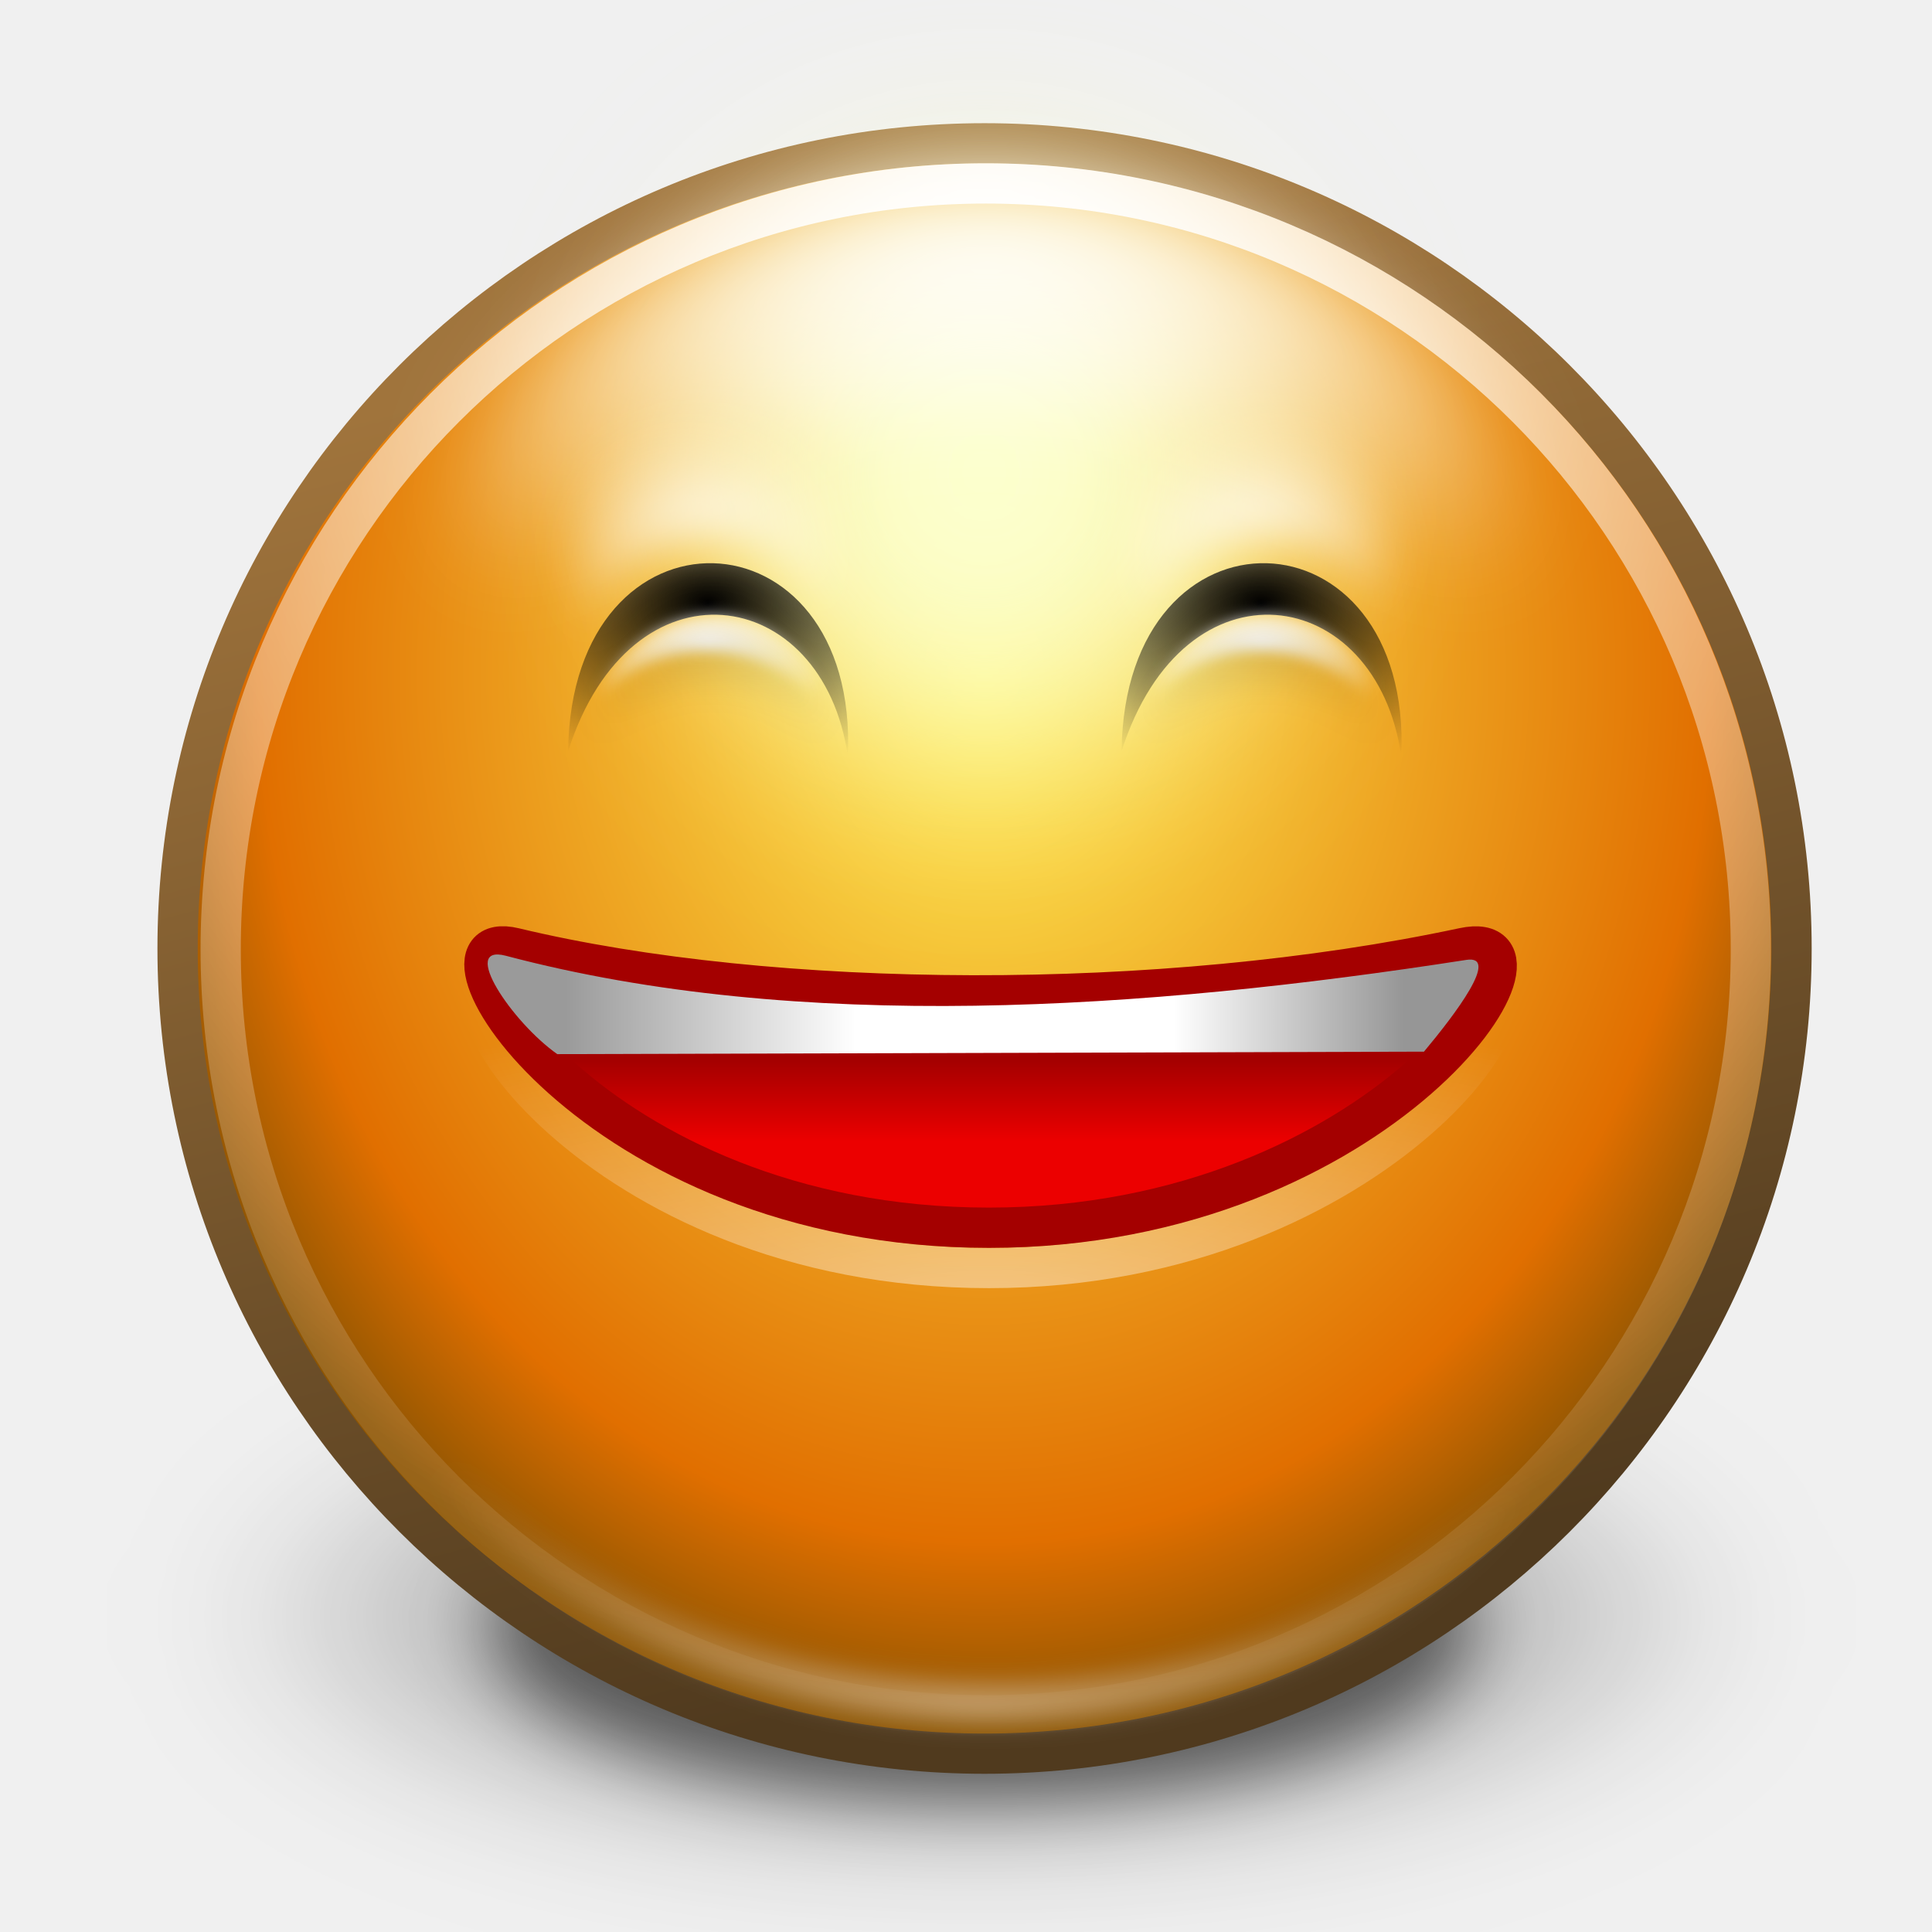
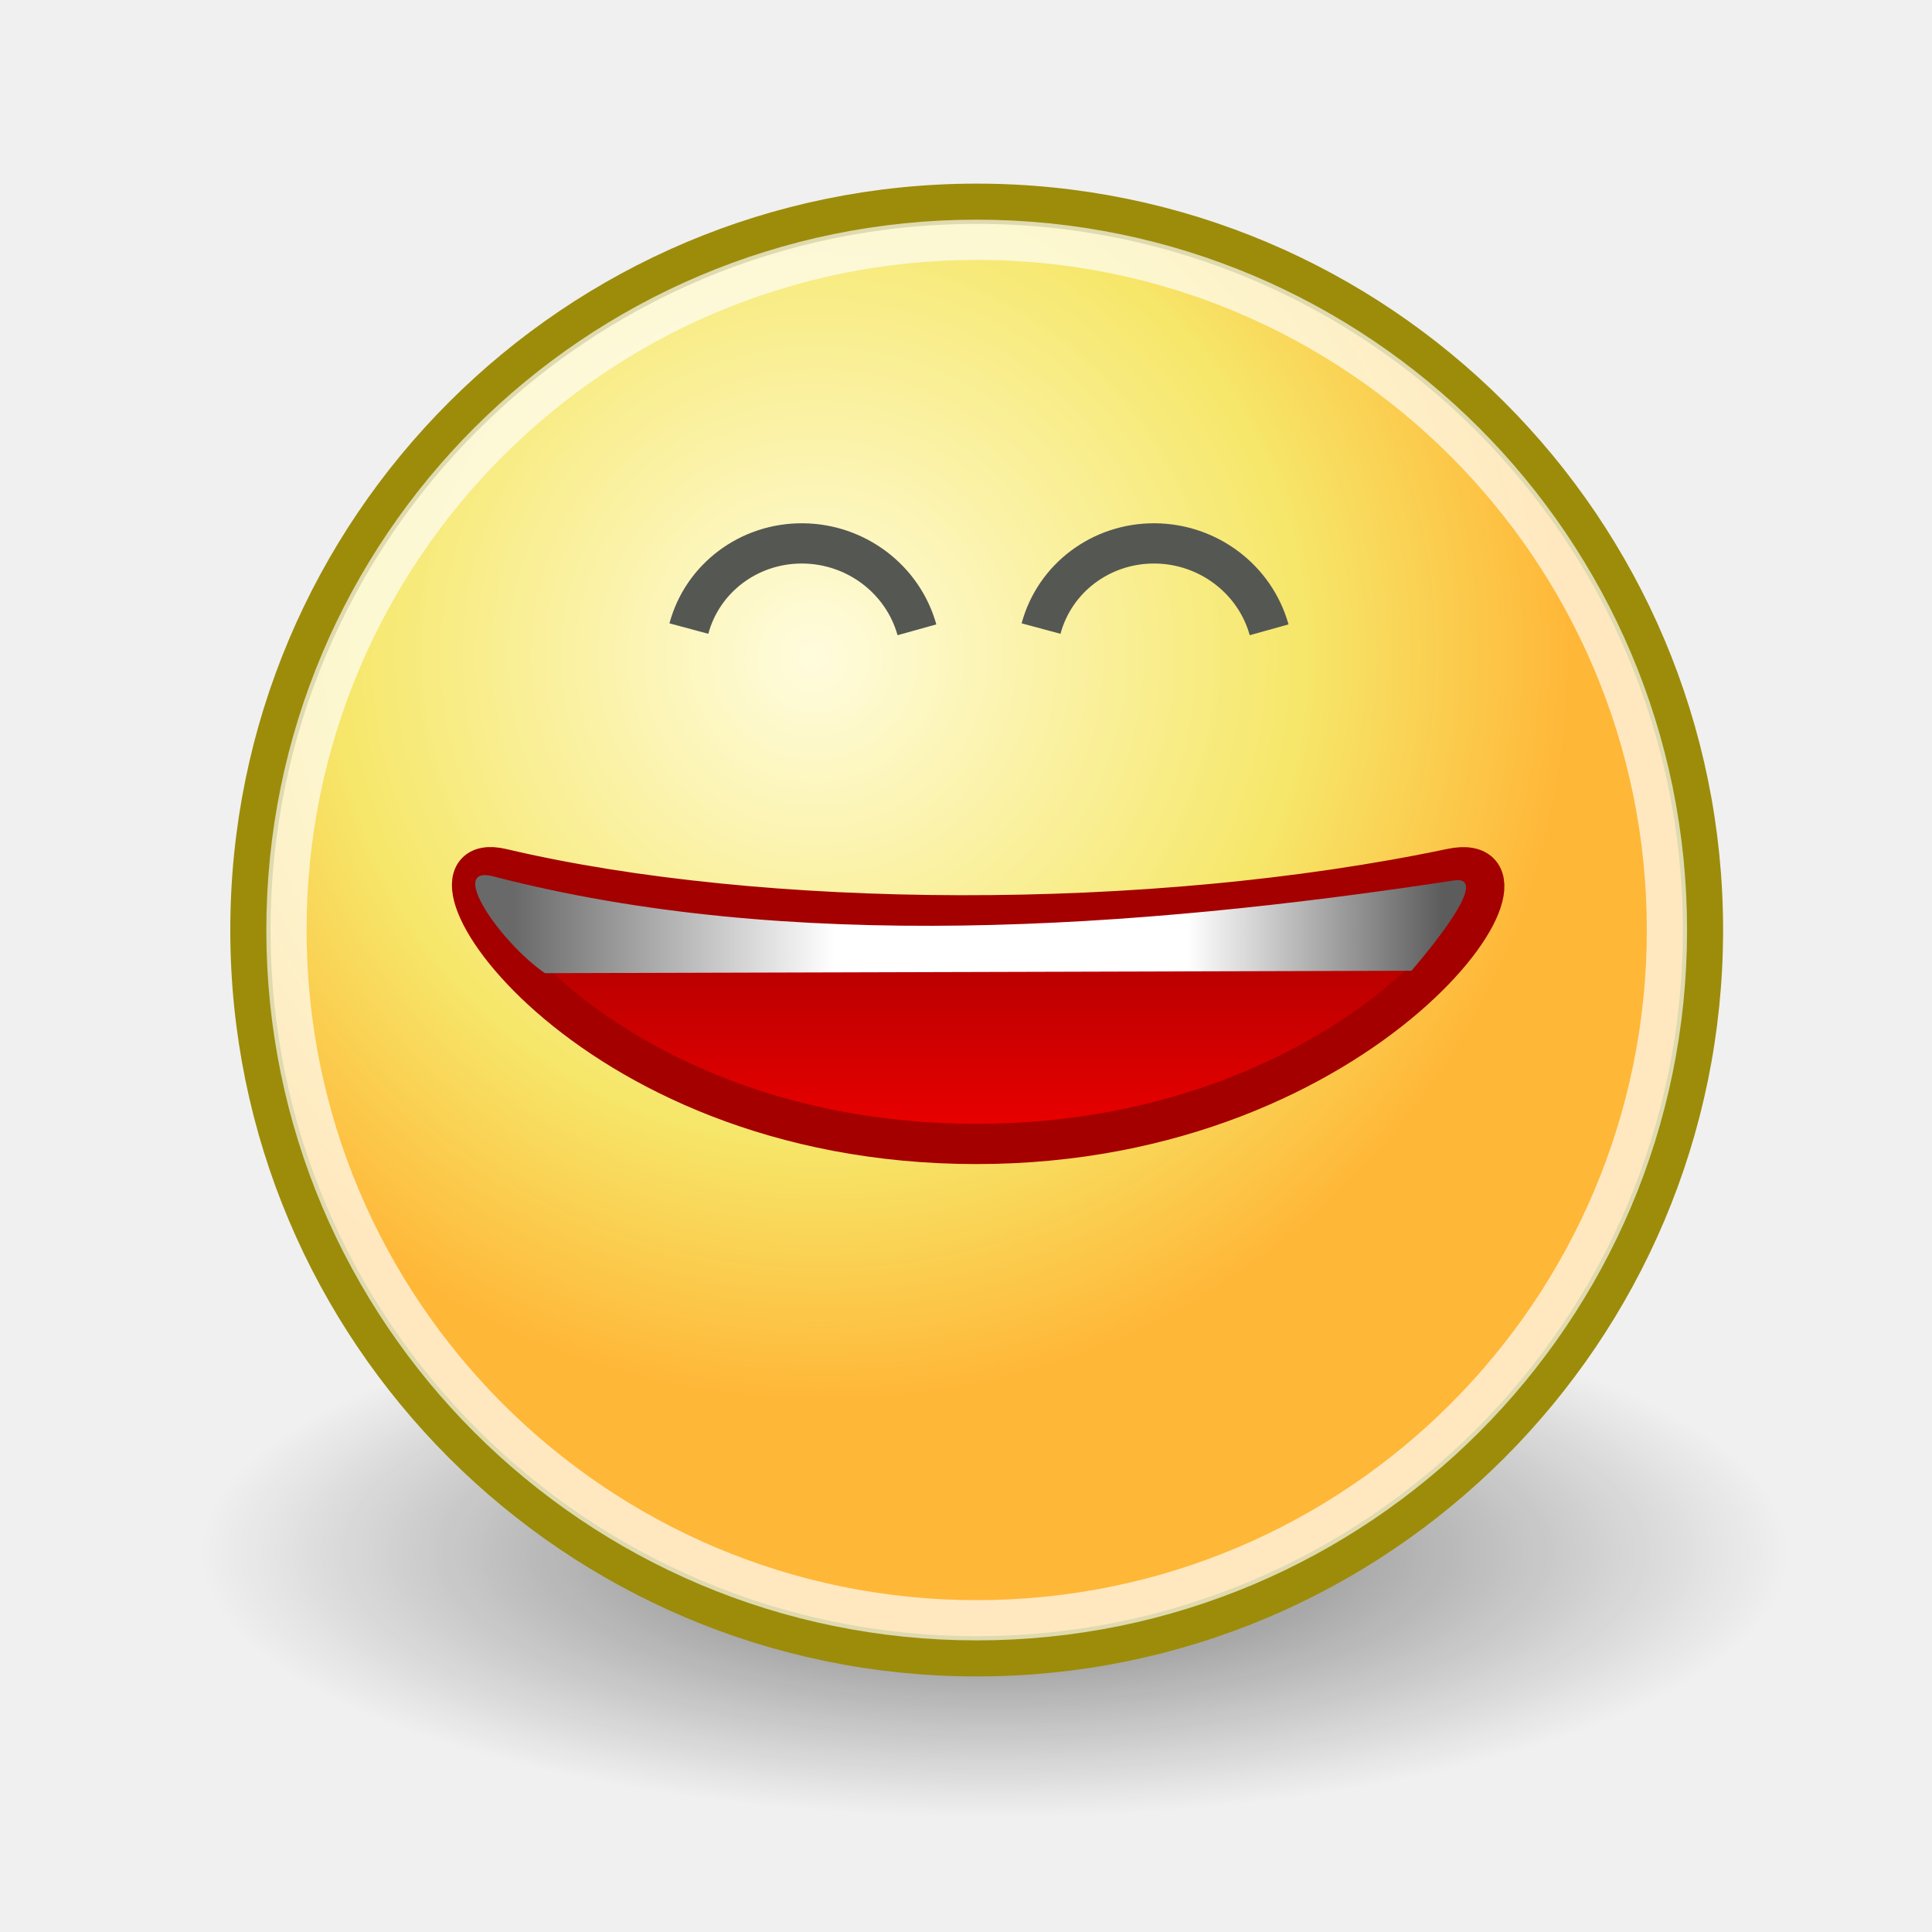
- <svg xmlns="http://www.w3.org/2000/svg" xmlns:xlink="http://www.w3.org/1999/xlink" width="48" height="48" id="svg11300" version="1.0" style="display:inline;enable-background:new">
+ <svg xmlns="http://www.w3.org/2000/svg" xmlns:xlink="http://www.w3.org/1999/xlink" width="48px" height="48px" id="svg4376">
  <defs id="defs3">
-     <linearGradient id="linearGradient6197">
-       <stop style="stop-color:#ffffff;stop-opacity:0.636" offset="0" id="stop6199" />
-       <stop style="stop-color:#ffffff;stop-opacity:0;" offset="1" id="stop6201" />
+     <linearGradient id="linearGradient3290">
+       <stop style="stop-color:#fffcde;stop-opacity:1;" offset="0" id="stop3292" />
+       <stop id="stop3294" offset="0.645" style="stop-color:#f6e76a;stop-opacity:1;" />
+       <stop style="stop-color:#ffb738;stop-opacity:1;" offset="1" id="stop3296" />
    </linearGradient>
-     <linearGradient id="linearGradient6202">
-       <stop style="stop-color:#000000;stop-opacity:0" offset="0" id="stop6204" />
-       <stop style="stop-color:#000000;stop-opacity:1" offset="1" id="stop6206" />
-     </linearGradient>
-     <linearGradient id="linearGradient6796">
-       <stop style="stop-color:#ffffff;stop-opacity:1;" offset="0" id="stop6798" />
-       <stop style="stop-color:#ffffff;stop-opacity:0;" offset="1" id="stop6800" />
-     </linearGradient>
-     <linearGradient id="linearGradient6779">
-       <stop id="stop6781" offset="0" style="stop-color:#717171;stop-opacity:1" />
-       <stop style="stop-color:#666666;stop-opacity:1" offset="0.054" id="stop6789" />
-       <stop style="stop-color:#ffffff;stop-opacity:1;" offset="0.346" id="stop6783" />
-       <stop id="stop6785" offset="0.725" style="stop-color:#ffffff;stop-opacity:1;" />
-       <stop id="stop6787" offset="1" style="stop-color:#969696;stop-opacity:1" />
-     </linearGradient>
-     <linearGradient id="linearGradient6675">
-       <stop style="stop-color:#9a9a9a;stop-opacity:1" offset="0" id="stop6677" />
-       <stop id="stop6679" offset="0.346" style="stop-color:#ffffff;stop-opacity:1;" />
-       <stop style="stop-color:#ffffff;stop-opacity:1;" offset="0.725" id="stop6681" />
-       <stop style="stop-color:#969696;stop-opacity:1" offset="1" id="stop6683" />
-     </linearGradient>
-     <linearGradient id="linearGradient6667">
-       <stop style="stop-color:#ffffff;stop-opacity:1;" offset="0" id="stop6669" />
-       <stop style="stop-color:#ffffff;stop-opacity:0;" offset="1" id="stop6671" />
-     </linearGradient>
-     <linearGradient id="linearGradient8679">
-       <stop style="stop-color:#ffffff;stop-opacity:1;" offset="0" id="stop8681" />
-       <stop style="stop-color:#ffffff;stop-opacity:0;" offset="1" id="stop8683" />
-     </linearGradient>
-     <linearGradient id="linearGradient7083">
-       <stop style="stop-color:#ffed50;stop-opacity:1" offset="0" id="stop7085" />
-       <stop id="stop7087" offset="0.827" style="stop-color:#e16f00;stop-opacity:1" />
-       <stop style="stop-color:#8e5502;stop-opacity:1" offset="1" id="stop7089" />
-     </linearGradient>
-     <linearGradient id="linearGradient7039">
-       <stop style="stop-color:#ffffff;stop-opacity:1;" offset="0" id="stop7041" />
-       <stop style="stop-color:#ffffff;stop-opacity:0;" offset="1" id="stop7043" />
-     </linearGradient>
-     <linearGradient id="linearGradient6936">
-       <stop style="stop-color:#a0743c;stop-opacity:1;" offset="0" id="stop6938" />
-       <stop style="stop-color:#503a1e;stop-opacity:1" offset="1" id="stop6940" />
-     </linearGradient>
-     <linearGradient id="linearGradient6382">
-       <stop id="stop6384" offset="0" style="stop-color:#ffed50;stop-opacity:1" />
-       <stop style="stop-color:#e16f00;stop-opacity:1" offset="0.829" id="stop6386" />
-       <stop id="stop6388" offset="1" style="stop-color:#8e5502;stop-opacity:1" />
-     </linearGradient>
-     <linearGradient id="linearGradient6329">
-       <stop style="stop-color:#ffffff;stop-opacity:1;" offset="0" id="stop6331" />
-       <stop style="stop-color:#ffffff;stop-opacity:0;" offset="1" id="stop6333" />
-     </linearGradient>
-     <linearGradient id="linearGradient6163">
-       <stop style="stop-color:#ffffff;stop-opacity:1;" offset="0" id="stop6166" />
-       <stop style="stop-color:#ffffff;stop-opacity:0;" offset="1" id="stop6168" />
-     </linearGradient>
-     <linearGradient id="linearGradient6105">
-       <stop style="stop-color:#000000;stop-opacity:1;" offset="0" id="stop6107" />
-       <stop style="stop-color:#000000;stop-opacity:0;" offset="1" id="stop6109" />
-     </linearGradient>
-     <linearGradient id="linearGradient6063">
-       <stop style="stop-color:#ffffff;stop-opacity:1;" offset="0" id="stop6065" />
-       <stop style="stop-color:#ffffff;stop-opacity:0;" offset="1" id="stop6067" />
-     </linearGradient>
-     <linearGradient id="linearGradient6053">
-       <stop style="stop-color:#000000;stop-opacity:1;" offset="0" id="stop6055" />
-       <stop style="stop-color:#000000;stop-opacity:0;" offset="1" id="stop6057" />
-     </linearGradient>
-     <linearGradient id="linearGradient6005">
-       <stop style="stop-color:#ffffff;stop-opacity:1;" offset="0" id="stop6007" />
-       <stop style="stop-color:#ffffff;stop-opacity:0;" offset="1" id="stop6009" />
-     </linearGradient>
-     <linearGradient id="linearGradient6469">
-       <stop style="stop-color:#f57900;stop-opacity:1;" offset="0" id="stop6471" />
-       <stop style="stop-color:#f57900;stop-opacity:0;" offset="1" id="stop6473" />
-     </linearGradient>
-     <linearGradient id="linearGradient6433">
-       <stop style="stop-color:#ffffff;stop-opacity:1;" offset="0" id="stop6435" />
-       <stop style="stop-color:#ffffff;stop-opacity:0;" offset="1" id="stop6437" />
-     </linearGradient>
-     <linearGradient id="linearGradient5629">
-       <stop style="stop-color:#000000;stop-opacity:1;" offset="0" id="stop5631" />
-       <stop style="stop-color:#000000;stop-opacity:0;" offset="1" id="stop5633" />
+     <linearGradient id="linearGradient3068">
+       <stop style="stop-color:#696969;stop-opacity:1;" offset="0" id="stop3070" />
+       <stop id="stop3076" offset="0.346" style="stop-color:#ffffff;stop-opacity:1;" />
+       <stop style="stop-color:#ffffff;stop-opacity:1;" offset="0.725" id="stop3078" />
+       <stop style="stop-color:#5c5c5c;stop-opacity:1;" offset="1" id="stop3072" />
    </linearGradient>
    <linearGradient id="linearGradient3050">
-       <stop id="stop3052" offset="0" style="stop-color:#a40000;stop-opacity:1;" />
-       <stop id="stop3054" offset="1" style="stop-color:#ec0000;stop-opacity:1;" />
+       <stop style="stop-color:#a40000;stop-opacity:1;" offset="0" id="stop3052" />
+       <stop style="stop-color:#ec0000;stop-opacity:1;" offset="1" id="stop3054" />
    </linearGradient>
-     <filter id="filter5677" x="-0.094" width="1.189" y="-0.28" height="1.561">
-       <feGaussianBlur stdDeviation="0.548" id="feGaussianBlur5679" />
-     </filter>
-     <filter id="filter5832" x="-0.438" width="1.875" y="-0.438" height="1.875">
-       <feGaussianBlur stdDeviation="0.798" id="feGaussianBlur5834" />
-     </filter>
-     <radialGradient xlink:href="#linearGradient5629" id="radialGradient5924" gradientUnits="userSpaceOnUse" gradientTransform="matrix(1,0,0,0.3363229,0,122.9254)" cx="314.031" cy="185.219" fx="314.031" fy="185.219" r="6.969" />
-     <radialGradient xlink:href="#linearGradient5629" id="radialGradient5926" gradientUnits="userSpaceOnUse" gradientTransform="matrix(1,0,0,0.3363229,0,122.9254)" cx="314.031" cy="185.219" fx="314.031" fy="185.219" r="6.969" />
-     <filter id="filter6453" x="-0.072" width="1.144" y="-0.126" height="1.252">
-       <feGaussianBlur stdDeviation="0.115" id="feGaussianBlur6455" />
-     </filter>
-     <radialGradient xlink:href="#linearGradient5629" id="radialGradient6545" gradientUnits="userSpaceOnUse" gradientTransform="matrix(1,0,0,0.3363229,0,122.9254)" cx="314.031" cy="185.219" fx="314.031" fy="185.219" r="6.969" />
-     <filter id="filter5980">
-       <feGaussianBlur stdDeviation="0.085" id="feGaussianBlur5982" />
-     </filter>
-     <radialGradient xlink:href="#linearGradient6005" id="radialGradient6011" cx="144.851" cy="285.733" fx="144.851" fy="285.733" r="81.986" gradientTransform="matrix(1,0,0,0.5796531,0,80.58513)" gradientUnits="userSpaceOnUse" />
-     <filter id="filter6049">
-       <feGaussianBlur stdDeviation="1.564" id="feGaussianBlur6051" />
-     </filter>
-     <filter id="filter6095">
-       <feGaussianBlur stdDeviation="0.04" id="feGaussianBlur6097" />
-     </filter>
-     <filter id="filter6157" x="-0.117" width="1.234" y="-0.297" height="1.594">
-       <feGaussianBlur stdDeviation="0.099" id="feGaussianBlur6159" />
-     </filter>
-     <filter id="filter6188" x="-0.145" width="1.291" y="-0.199" height="1.399">
-       <feGaussianBlur stdDeviation="0.132" id="feGaussianBlur6190" />
-     </filter>
-     <radialGradient xlink:href="#linearGradient6329" id="radialGradient6335" cx="141.578" cy="30.179" fx="141.578" fy="30.179" r="90.828" gradientTransform="matrix(0.1311886,0,0,5.7822455e-2,295.5194,168.1579)" gradientUnits="userSpaceOnUse" />
-     <filter id="filter6365" x="-0.092" width="1.184" y="-0.208" height="1.417">
-       <feGaussianBlur stdDeviation="0.508" id="feGaussianBlur6367" />
-     </filter>
-     <radialGradient xlink:href="#linearGradient6382" id="radialGradient6380" gradientUnits="userSpaceOnUse" gradientTransform="matrix(1.02752,7.1485621e-7,-8.5798813e-7,1.233255,-8.667909,-40.21137)" cx="314.969" cy="174.444" fx="314.969" fy="174.444" r="9.031" />
-     <filter id="filter6552" x="-0.089" width="1.178" y="-0.265" height="1.53">
-       <feGaussianBlur stdDeviation="0.517" id="feGaussianBlur6554" />
-     </filter>
-     <radialGradient xlink:href="#linearGradient5629" id="radialGradient7155" gradientUnits="userSpaceOnUse" gradientTransform="matrix(1,0,0,0.3363229,0,122.9254)" cx="314.031" cy="185.219" fx="314.031" fy="185.219" r="6.969" />
-     <radialGradient xlink:href="#linearGradient7083" id="radialGradient7157" gradientUnits="userSpaceOnUse" gradientTransform="matrix(1.02752,7.1485621e-7,-8.5798813e-7,1.233255,-8.667909,-40.21137)" cx="314.969" cy="174.444" fx="314.969" fy="174.444" r="9.031" />
-     <linearGradient xlink:href="#linearGradient6936" id="linearGradient7159" gradientUnits="userSpaceOnUse" x1="311.258" y1="171.423" x2="314.969" y2="185.478" />
-     <radialGradient xlink:href="#linearGradient6005" id="radialGradient7167" gradientUnits="userSpaceOnUse" gradientTransform="matrix(1,0,0,0.5796531,0,80.58513)" cx="140.193" cy="273.697" fx="140.193" fy="273.697" r="81.986" />
-     <radialGradient xlink:href="#linearGradient6329" id="radialGradient7177" gradientUnits="userSpaceOnUse" gradientTransform="matrix(0.1311886,0,0,5.7822455e-2,295.5194,168.1579)" cx="141.578" cy="30.179" fx="141.578" fy="30.179" r="90.828" />
-     <radialGradient xlink:href="#linearGradient7039" id="radialGradient7203" gradientUnits="userSpaceOnUse" gradientTransform="matrix(1.756559,-2.542913e-2,2.7450964e-2,1.896221,-242.9698,-144.6942)" cx="314.969" cy="170.386" fx="314.969" fy="170.386" r="8.626" />
-     <radialGradient xlink:href="#linearGradient7083" id="radialGradient8420" gradientUnits="userSpaceOnUse" gradientTransform="matrix(1.02752,7.1485621e-7,-8.5798813e-7,1.233255,-8.667909,-40.21137)" cx="314.969" cy="174.444" fx="314.969" fy="174.444" r="9.031" />
-     <linearGradient xlink:href="#linearGradient6936" id="linearGradient8422" gradientUnits="userSpaceOnUse" x1="311.258" y1="171.423" x2="314.969" y2="185.478" />
-     <radialGradient xlink:href="#linearGradient6053" id="radialGradient8428" gradientUnits="userSpaceOnUse" gradientTransform="matrix(1.85116,0,0,1.055542,-269.5418,-9.416418)" cx="316.676" cy="174.138" fx="316.676" fy="174.138" r="1.017" />
-     <radialGradient xlink:href="#linearGradient6063" id="radialGradient8430" gradientUnits="userSpaceOnUse" gradientTransform="matrix(1,0,0,0.4729372,0,92.14782)" cx="316.675" cy="174.439" fx="316.675" fy="174.439" r="1.016" />
-     <radialGradient xlink:href="#linearGradient6105" id="radialGradient8432" gradientUnits="userSpaceOnUse" gradientTransform="matrix(1.840206,0,0,0.7261319,-266.0719,48.31621)" cx="316.675" cy="173.806" fx="316.675" fy="173.806" r="1.016" />
-     <radialGradient xlink:href="#linearGradient6163" id="radialGradient8434" gradientUnits="userSpaceOnUse" gradientTransform="matrix(0.999966,-8.2455884e-3,6.0152994e-3,0.7294925,-1.03666,49.65501)" cx="316.654" cy="174.127" fx="316.654" fy="174.127" r="1.092" />
-     <radialGradient xlink:href="#linearGradient6433" id="radialGradient8444" gradientUnits="userSpaceOnUse" gradientTransform="matrix(1.334556,0,0,0.7623992,-105.9453,40.95722)" cx="316.675" cy="172.69" fx="316.675" fy="172.69" r="1.909" />
-     <radialGradient xlink:href="#linearGradient6469" id="radialGradient8446" gradientUnits="userSpaceOnUse" gradientTransform="matrix(1,0,0,0.6185441,0,66.58817)" cx="316.632" cy="174.563" fx="316.632" fy="174.563" r="2.676" />
-     <filter id="filter8550">
-       <feGaussianBlur stdDeviation="0.171" id="feGaussianBlur8552" />
-     </filter>
-     <radialGradient xlink:href="#linearGradient7039" id="radialGradient8554" gradientUnits="userSpaceOnUse" gradientTransform="matrix(1.756559,-2.542913e-2,2.7450964e-2,1.896221,-242.9698,-144.6942)" cx="314.969" cy="170.386" fx="314.969" fy="170.386" r="8.626" />
-     <radialGradient xlink:href="#linearGradient7083" id="radialGradient8556" gradientUnits="userSpaceOnUse" gradientTransform="matrix(1.02752,7.1485621e-7,-8.5798813e-7,1.233255,-8.667909,-40.21137)" cx="314.969" cy="174.444" fx="314.969" fy="174.444" r="9.031" />
-     <linearGradient xlink:href="#linearGradient6936" id="linearGradient8558" gradientUnits="userSpaceOnUse" x1="311.258" y1="171.423" x2="314.969" y2="185.478" />
-     <radialGradient xlink:href="#linearGradient5629" id="radialGradient8573" gradientUnits="userSpaceOnUse" gradientTransform="matrix(1,0,0,0.3363229,0,122.9254)" cx="314.031" cy="185.219" fx="314.031" fy="185.219" r="6.969" />
-     <radialGradient xlink:href="#linearGradient6005" id="radialGradient8581" gradientUnits="userSpaceOnUse" gradientTransform="matrix(1,0,0,0.5796531,0,80.58513)" cx="140.193" cy="273.697" fx="140.193" fy="273.697" r="81.986" />
-     <radialGradient xlink:href="#linearGradient6329" id="radialGradient8591" gradientUnits="userSpaceOnUse" gradientTransform="matrix(0.1311886,0,0,5.7822455e-2,295.5194,168.1579)" cx="141.578" cy="30.179" fx="141.578" fy="30.179" r="90.828" />
-     <linearGradient xlink:href="#linearGradient8679" id="linearGradient8743" gradientUnits="userSpaceOnUse" x1="316.719" y1="177.844" x2="316.594" y2="182.969" />
-     <linearGradient xlink:href="#linearGradient3050" id="linearGradient5891" gradientUnits="userSpaceOnUse" gradientTransform="matrix(0.3950925,0,0,0.2287029,183.33,92.69041)" x1="331.063" y1="377.854" x2="331.063" y2="381.753" />
-     <linearGradient xlink:href="#linearGradient6675" id="linearGradient5893" gradientUnits="userSpaceOnUse" gradientTransform="matrix(0.3950929,0,0,0.2287029,183.4159,93.01355)" x1="319.124" y1="376.167" x2="342.244" y2="376.167" />
-     <radialGradient xlink:href="#linearGradient6667" id="radialGradient6673" cx="314.131" cy="186.482" fx="314.131" fy="186.482" r="5.736" gradientTransform="matrix(1.927441,0,0,0.5889318,-291.3375,72.04563)" gradientUnits="userSpaceOnUse" />
-     <radialGradient xlink:href="#linearGradient6667" id="radialGradient6698" gradientUnits="userSpaceOnUse" gradientTransform="matrix(1.927441,0,0,0.573952,-291.3375,74.8857)" cx="314.131" cy="186.482" fx="314.131" fy="186.482" r="5.736" />
-     <linearGradient xlink:href="#linearGradient3050" id="linearGradient6700" gradientUnits="userSpaceOnUse" gradientTransform="matrix(0.3950925,0,0,0.2365639,183.33,89.5285)" x1="331.063" y1="377.854" x2="331.063" y2="381.753" />
-     <linearGradient xlink:href="#linearGradient6675" id="linearGradient6703" gradientUnits="userSpaceOnUse" gradientTransform="matrix(0.3815506,0,0,0.2702407,187.9476,77.58566)" x1="320.233" y1="376.167" x2="342.244" y2="376.167" />
-     <radialGradient xlink:href="#linearGradient6667" id="radialGradient6713" gradientUnits="userSpaceOnUse" gradientTransform="matrix(1.927441,0,0,0.6784762,-291.3375,56.02602)" cx="314.131" cy="186.482" fx="314.131" fy="186.482" r="5.736" />
-     <linearGradient xlink:href="#linearGradient3050" id="linearGradient6715" gradientUnits="userSpaceOnUse" gradientTransform="matrix(0.3950925,0,0,0.3271319,183.33,54.71109)" x1="331.063" y1="377.854" x2="331.063" y2="381.753" />
-     <linearGradient xlink:href="#linearGradient6675" id="linearGradient6717" gradientUnits="userSpaceOnUse" gradientTransform="matrix(0.3574889,0,0,0.2286222,196.019,92.17866)" x1="319.124" y1="376.167" x2="342.244" y2="376.167" />
-     <radialGradient xlink:href="#linearGradient6667" id="radialGradient6727" gradientUnits="userSpaceOnUse" gradientTransform="matrix(1.927441,0,0,0.6784762,-291.3375,56.02602)" cx="314.131" cy="186.482" fx="314.131" fy="186.482" r="5.736" />
-     <linearGradient xlink:href="#linearGradient3050" id="linearGradient6729" gradientUnits="userSpaceOnUse" gradientTransform="matrix(0.3950925,0,0,0.3271319,183.33,54.71109)" x1="331.063" y1="377.854" x2="331.063" y2="381.753" />
-     <linearGradient xlink:href="#linearGradient6675" id="linearGradient6731" gradientUnits="userSpaceOnUse" gradientTransform="matrix(0.3574889,0,0,0.3433156,196.019,49.57503)" x1="319.124" y1="376.167" x2="342.244" y2="376.167" />
-     <radialGradient xlink:href="#linearGradient6667" id="radialGradient6741" gradientUnits="userSpaceOnUse" gradientTransform="matrix(0.9770403,1.5283122e-2,-9.2110995e-3,0.5888598,8.930044,67.12668)" cx="314.131" cy="186.482" fx="314.131" fy="186.482" r="5.736" />
-     <linearGradient xlink:href="#linearGradient6779" id="linearGradient6745" gradientUnits="userSpaceOnUse" gradientTransform="matrix(0.3950929,0,0,0.2425476,183.4159,87.80563)" x1="317.792" y1="376.167" x2="342.244" y2="376.167" />
-     <filter id="filter6775">
-       <feGaussianBlur stdDeviation="0.086" id="feGaussianBlur6777" />
-     </filter>
-     <linearGradient xlink:href="#linearGradient3050" id="linearGradient6793" gradientUnits="userSpaceOnUse" gradientTransform="matrix(0.3950925,0,0,0.2287029,183.33,92.69041)" x1="331.063" y1="377.854" x2="331.063" y2="381.753" />
-     <radialGradient xlink:href="#linearGradient6796" id="radialGradient6802" cx="319.781" cy="176.184" fx="319.781" fy="176.184" r="5.776" gradientTransform="matrix(0.4811188,-4.2311276e-2,3.7275126e-3,4.2358938e-2,165.0086,184.2715)" gradientUnits="userSpaceOnUse" />
-     <radialGradient xlink:href="#linearGradient6796" id="radialGradient6806" gradientUnits="userSpaceOnUse" gradientTransform="matrix(-0.4811188,-4.2311276e-2,-3.7275126e-3,4.2358938e-2,463.2311,184.3025)" cx="319.851" cy="175.522" fx="319.851" fy="175.522" r="5.776" />
-     <radialGradient xlink:href="#linearGradient6202" id="radialGradient6208" cx="314.131" cy="179.359" fx="314.131" fy="179.359" r="5.516" gradientTransform="matrix(1,-1.75448e-6,9.8947842e-7,0.5639724,-1.7747181e-4,78.20621)" gradientUnits="userSpaceOnUse" />
-     <radialGradient xlink:href="#linearGradient6202" id="radialGradient6212" gradientUnits="userSpaceOnUse" gradientTransform="matrix(1,-1.75448e-6,9.8947842e-7,0.5639724,-1.7747181e-4,78.07472)" cx="314.131" cy="179.359" fx="314.131" fy="179.359" r="5.516" />
-     <filter id="filter6242">
-       <feGaussianBlur stdDeviation="0.068" id="feGaussianBlur6244" />
-     </filter>
-     <filter id="filter7259" x="-0.074" width="1.149" y="-0.128" height="1.257">
-       <feGaussianBlur stdDeviation="5.089" id="feGaussianBlur7261" />
-     </filter>
-     <radialGradient xlink:href="#linearGradient6197" id="radialGradient6203" cx="314.131" cy="182.965" fx="314.131" fy="182.965" r="5.648" gradientTransform="matrix(1,0,0,0.2947493,0,126.7022)" gradientUnits="userSpaceOnUse" />
-     <radialGradient xlink:href="#linearGradient6433" id="radialGradient5441" gradientUnits="userSpaceOnUse" gradientTransform="matrix(1.334556,0,0,0.7623992,-105.9453,40.95722)" cx="316.675" cy="172.69" fx="316.675" fy="172.69" r="1.909" />
-     <radialGradient xlink:href="#linearGradient6469" id="radialGradient5443" gradientUnits="userSpaceOnUse" gradientTransform="matrix(1,0,0,0.6185441,0,66.58817)" cx="316.632" cy="174.563" fx="316.632" fy="174.563" r="2.676" />
-     <radialGradient xlink:href="#linearGradient6053" id="radialGradient5455" gradientUnits="userSpaceOnUse" gradientTransform="matrix(1.85116,0,0,1.055542,-269.5418,-9.416418)" cx="316.676" cy="174.138" fx="316.676" fy="174.138" r="1.017" />
-     <radialGradient xlink:href="#linearGradient6063" id="radialGradient5457" gradientUnits="userSpaceOnUse" gradientTransform="matrix(1,0,0,0.4729372,0,92.14782)" cx="316.675" cy="174.439" fx="316.675" fy="174.439" r="1.016" />
-     <radialGradient xlink:href="#linearGradient6105" id="radialGradient5459" gradientUnits="userSpaceOnUse" gradientTransform="matrix(1.840206,0,0,0.7261319,-266.0719,48.31621)" cx="316.675" cy="173.806" fx="316.675" fy="173.806" r="1.016" />
-     <radialGradient xlink:href="#linearGradient6163" id="radialGradient5461" gradientUnits="userSpaceOnUse" gradientTransform="matrix(0.999966,-8.2455884e-3,6.0152994e-3,0.7294925,-1.03666,49.65501)" cx="316.654" cy="174.127" fx="316.654" fy="174.127" r="1.092" />
-     <radialGradient xlink:href="#linearGradient6053" id="radialGradient5463" gradientUnits="userSpaceOnUse" gradientTransform="matrix(1.85116,0,0,1.055542,-269.5418,-9.416418)" cx="316.676" cy="174.138" fx="316.676" fy="174.138" r="1.017" />
-     <radialGradient xlink:href="#linearGradient6063" id="radialGradient5465" gradientUnits="userSpaceOnUse" gradientTransform="matrix(1,0,0,0.4729372,0,92.14782)" cx="316.675" cy="174.439" fx="316.675" fy="174.439" r="1.016" />
-     <radialGradient xlink:href="#linearGradient6105" id="radialGradient5467" gradientUnits="userSpaceOnUse" gradientTransform="matrix(1.840206,0,0,0.7261319,-266.0719,48.31621)" cx="316.675" cy="173.806" fx="316.675" fy="173.806" r="1.016" />
-     <radialGradient xlink:href="#linearGradient6163" id="radialGradient5469" gradientUnits="userSpaceOnUse" gradientTransform="matrix(0.999966,-8.2455884e-3,6.0152994e-3,0.7294925,-1.03666,49.65501)" cx="316.654" cy="174.127" fx="316.654" fy="174.127" r="1.092" />
+     <linearGradient id="linearGradient4565">
+       <stop style="stop-color:#000000;stop-opacity:1;" offset="0" id="stop4567" />
+       <stop style="stop-color:#000000;stop-opacity:0;" offset="1" id="stop4569" />
+     </linearGradient>
+     <radialGradient xlink:href="#linearGradient4565" id="radialGradient1360" gradientUnits="userSpaceOnUse" gradientTransform="matrix(1,0,0,0.333333,0,25.71429)" cx="24.714" cy="38.571" fx="24.714" fy="38.571" r="19.714" />
+     <radialGradient xlink:href="#linearGradient3290" id="radialGradient1362" gradientUnits="userSpaceOnUse" cx="29.288" cy="15.721" fx="29.158" fy="15.756" r="8.902" />
+     <linearGradient xlink:href="#linearGradient3068" id="linearGradient1372" gradientUnits="userSpaceOnUse" gradientTransform="matrix(0.900635,0,0,0.512797,2.616633,10.42827)" x1="11.25" y1="26.094" x2="36.875" y2="26.094" />
+     <linearGradient xlink:href="#linearGradient3050" id="linearGradient1375" gradientUnits="userSpaceOnUse" gradientTransform="matrix(0.900634,0,0,0.512797,2.420862,9.703722)" x1="23.031" y1="24.312" x2="23.031" y2="36.25" />
  </defs>
-   <g id="layer1" style="display:inline" transform="translate(-296.0625,-39.99633)">
-     <rect style="fill:#eeeeec;fill-opacity:1;fill-rule:nonzero;stroke:none;stroke-width:5;stroke-linecap:butt;stroke-linejoin:miter;marker:none;marker-start:none;marker-mid:none;marker-end:none;stroke-miterlimit:10;stroke-dasharray:none;stroke-dashoffset:0;stroke-opacity:1;visibility:visible;display:none;overflow:visible;enable-background:accumulate" id="256x256" width="256" height="256" x="23.5" y="171.599" />
-     <rect y="171.599" x="-38.5" height="48" width="48" id="48x48" style="fill:#eeeeec;fill-opacity:1;fill-rule:nonzero;stroke:none;stroke-width:5;stroke-linecap:butt;stroke-linejoin:miter;marker:none;marker-start:none;marker-mid:none;marker-end:none;stroke-miterlimit:10;stroke-dasharray:none;stroke-dashoffset:0;stroke-opacity:1;visibility:visible;display:none;overflow:visible;enable-background:accumulate" />
-     <rect style="fill:#eeeeec;fill-opacity:1;fill-rule:nonzero;stroke:none;stroke-width:5;stroke-linecap:butt;stroke-linejoin:miter;marker:none;marker-start:none;marker-mid:none;marker-end:none;stroke-miterlimit:10;stroke-dasharray:none;stroke-dashoffset:0;stroke-opacity:1;visibility:visible;display:none;overflow:visible;enable-background:accumulate" id="24x24" width="24" height="24" x="-123.5" y="171.599" />
-     <rect y="171.599" x="-155.5" height="16" width="16" id="16x16" style="fill:#eeeeec;fill-opacity:1;fill-rule:nonzero;stroke:none;stroke-width:5;stroke-linecap:butt;stroke-linejoin:miter;marker:none;marker-start:none;marker-mid:none;marker-end:none;stroke-miterlimit:10;stroke-dasharray:none;stroke-dashoffset:0;stroke-opacity:1;visibility:visible;display:none;overflow:visible;enable-background:accumulate" />
-     <rect y="171.599" x="-87.5" height="32" width="32" id="32x32" style="fill:#eeeeec;fill-opacity:1;fill-rule:nonzero;stroke:none;stroke-width:5;stroke-linecap:butt;stroke-linejoin:miter;marker:none;marker-start:none;marker-mid:none;marker-end:none;stroke-miterlimit:10;stroke-dasharray:none;stroke-dashoffset:0;stroke-opacity:1;visibility:visible;display:none;overflow:visible;enable-background:accumulate" />
-     <g id="g6816" transform="matrix(2.279553,0,0,2.279553,-395.4041,-341.9543)">
-       <g id="g6818" style="opacity:0.635">
-         <path transform="matrix(0.7639183,0,0,0.7639183,74.13704,43.81418)" d="M 321,185.219 A 6.969,2.344 0 1 1 307.062,185.219 A 6.969,2.344 0 1 1 321,185.219 z" id="path6820" style="opacity:1;fill:#000000;fill-opacity:1;fill-rule:nonzero;stroke:none;stroke-width:1;stroke-linecap:round;stroke-linejoin:round;marker:none;marker-start:none;marker-mid:none;marker-end:none;stroke-miterlimit:4;stroke-dasharray:none;stroke-dashoffset:0;stroke-opacity:1;visibility:visible;display:inline;overflow:visible;filter:url(#filter6552);enable-background:accumulate" />
-         <path style="opacity:1;fill:url(#radialGradient8573);fill-opacity:1;fill-rule:nonzero;stroke:none;stroke-width:1;stroke-linecap:round;stroke-linejoin:round;marker:none;marker-start:none;marker-mid:none;marker-end:none;stroke-miterlimit:4;stroke-dasharray:none;stroke-dashoffset:0;stroke-opacity:1;visibility:visible;display:inline;overflow:visible;filter:url(#filter5677);enable-background:accumulate" id="path6822" d="M 321,185.219 A 6.969,2.344 0 1 1 307.062,185.219 A 6.969,2.344 0 1 1 321,185.219 z" transform="matrix(1.24,0,0,1.24,-75.3675,-44.49637)" />
-       </g>
-       <path transform="matrix(1.030955,0,0,1.028683,-10.65393,-5.05253)" style="opacity:1;fill:url(#radialGradient8556);fill-opacity:1;fill-rule:nonzero;stroke:url(#linearGradient8558);stroke-width:0.426;stroke-linecap:round;stroke-linejoin:round;marker:none;marker-start:none;marker-mid:none;marker-end:none;stroke-miterlimit:4;stroke-dasharray:none;stroke-dashoffset:0;stroke-opacity:1;visibility:visible;display:inline;overflow:visible;enable-background:accumulate" id="path6824" d="M 323.5,177.844 A 8.531,8.531 0 1 1 306.438,177.844 A 8.531,8.531 0 1 1 323.5,177.844 z" />
-       <path style="opacity:1;fill:#fcffcd;fill-opacity:1;fill-rule:nonzero;stroke:none;stroke-width:1;stroke-linecap:round;stroke-linejoin:round;marker:none;marker-start:none;marker-mid:none;marker-end:none;stroke-miterlimit:4;stroke-dasharray:none;stroke-dashoffset:0;stroke-opacity:1;visibility:visible;display:inline;overflow:visible;filter:url(#filter5832);enable-background:accumulate" id="path6826" d="M 316.688,175.375 A 2.188,2.188 0 1 1 312.312,175.375 A 2.188,2.188 0 1 1 316.688,175.375 z" transform="matrix(1.4,0,0,1.4,-126.2375,-72.82457)" />
-       <path style="opacity:0.399;fill:url(#radialGradient8581);fill-opacity:1;fill-rule:evenodd;stroke:none;stroke-width:1px;stroke-linecap:butt;stroke-linejoin:miter;stroke-opacity:1;filter:url(#filter6049)" d="M 58.219,144.188 C 56.62,271.151 224.45,267.235 222.156,154.406 C 219.989,261.502 60.603,264.864 58.25,144.188 L 58.219,144.188 z" transform="matrix(9.4994077e-2,0,0,8.7521464e-2,300.6541,165.373)" id="path6840" />
-       <g transform="matrix(1.501105,0,0,1.816007,-158.279,-142.5709)" id="g6842">
-         <path style="fill:url(#radialGradient5463);fill-opacity:1;fill-rule:evenodd;stroke:none;stroke-width:0.088px;stroke-linecap:butt;stroke-linejoin:miter;stroke-opacity:1" d="M 317.69,175.313 C 317.511,174.274 316.115,174.1 315.659,175.282 C 315.681,173.743 317.77,173.802 317.69,175.313 z" id="path6844" />
-         <path id="path6846" d="M 317.69,175.313 C 317.472,174.254 316.106,174.124 315.659,175.282 C 316.115,174.384 317.406,174.568 317.69,175.313 z" style="fill:url(#radialGradient5465);fill-opacity:1;fill-rule:evenodd;stroke:none;stroke-width:0.088px;stroke-linecap:butt;stroke-linejoin:miter;stroke-opacity:1;filter:url(#filter6095)" />
-         <path style="opacity:0.133;fill:url(#radialGradient5467);fill-opacity:1;fill-rule:evenodd;stroke:none;stroke-width:0.088px;stroke-linecap:butt;stroke-linejoin:miter;stroke-opacity:1;filter:url(#filter6157)" d="M 317.69,175.39 C 317.183,174.778 316.425,174.611 315.659,175.358 C 316.115,174.287 317.406,174.367 317.69,175.39 z" id="path6848" />
-         <path id="path6850" d="M 317.69,175.149 C 318.165,171.876 314.948,172.457 315.659,175.118 C 315.681,173.579 317.77,173.638 317.69,175.149 z" style="fill:url(#radialGradient5469);fill-opacity:1;fill-rule:evenodd;stroke:none;stroke-width:0.088px;stroke-linecap:butt;stroke-linejoin:miter;stroke-opacity:1;filter:url(#filter6188)" />
-       </g>
-       <path style="opacity:1;fill:url(#radialGradient8591);fill-opacity:1;fill-rule:nonzero;stroke:none;stroke-width:0.085;stroke-linecap:round;stroke-linejoin:round;marker:none;marker-start:none;marker-mid:none;marker-end:none;stroke-miterlimit:4;stroke-dasharray:none;stroke-dashoffset:0;stroke-opacity:1;visibility:visible;display:inline;overflow:visible;filter:url(#filter6365);enable-background:accumulate" d="M 314.094,169.631 C 310.431,169.631 307.456,171.67 307.456,174.18 C 307.456,174.632 307.555,175.069 307.735,175.482 C 308.552,173.605 311.091,172.235 314.094,172.235 C 317.097,172.235 319.636,173.605 320.453,175.482 C 320.633,175.069 320.729,174.632 320.729,174.18 C 320.729,171.67 317.757,169.631 314.094,169.631 z" id="path6854" transform="matrix(0.8944984,0,0,0.9143922,33.13731,14.52178)" />
-       <g id="g6872" transform="matrix(1.977991,0,0,2.44199,-307.0765,-261.8938)" style="opacity:0.246" />
-       <use height="300" width="400" transform="translate(-6.031885,0)" id="use6948" xlink:href="#g6842" y="0" x="0" />
-       <path transform="matrix(0.991928,0,0,0.9930811,1.652043,1.288637)" d="M 314.969,169.438 C 310.324,169.438 306.562,173.199 306.562,177.844 C 306.562,182.489 310.324,186.25 314.969,186.25 C 319.614,186.25 323.375,182.489 323.375,177.844 C 323.375,173.199 319.614,169.438 314.969,169.438 z" id="path7025" style="opacity:1;fill:none;fill-opacity:1;fill-rule:nonzero;stroke:url(#radialGradient8554);stroke-width:0.442;stroke-linecap:round;stroke-linejoin:round;marker:none;marker-start:none;marker-mid:none;marker-end:none;stroke-miterlimit:4;stroke-dasharray:none;stroke-dashoffset:0;stroke-opacity:1;visibility:visible;display:inline;overflow:visible;enable-background:accumulate" xlink:href="#path6824" />
-       <g id="g6685">
-         <path id="path5895" d="M 308.939,178.325 C 307.783,178.048 309.758,181.375 314.113,181.375 C 318.425,181.375 320.548,178.056 319.286,178.325 C 315.993,179.029 311.756,179.001 308.939,178.325 z" style="opacity:0.47;fill:none;fill-opacity:1;fill-rule:nonzero;stroke:url(#radialGradient6673);stroke-width:0.439;stroke-linecap:butt;stroke-linejoin:miter;marker:none;marker-start:none;marker-mid:none;marker-end:none;stroke-miterlimit:4;stroke-dasharray:none;stroke-dashoffset:0;stroke-opacity:1;visibility:visible;display:inline;overflow:visible;enable-background:new" />
-         <path style="opacity:1;fill:url(#linearGradient5891);fill-opacity:1;fill-rule:nonzero;stroke:#a40000;stroke-width:0.439;stroke-linecap:butt;stroke-linejoin:miter;marker:none;marker-start:none;marker-mid:none;marker-end:none;stroke-miterlimit:4;stroke-dasharray:none;stroke-dashoffset:0;stroke-opacity:1;visibility:visible;display:inline;overflow:visible;enable-background:new" d="M 308.939,177.886 C 307.783,177.609 309.758,180.936 314.113,180.936 C 318.425,180.936 320.548,177.617 319.286,177.886 C 315.993,178.59 311.756,178.562 308.939,177.886 z" id="path2756" />
-         <path style="opacity:1;fill:url(#linearGradient5893);fill-opacity:1;fill-rule:nonzero;stroke:none;stroke-width:1;stroke-linecap:butt;stroke-linejoin:miter;marker:none;marker-start:none;marker-mid:none;marker-end:none;stroke-miterlimit:4;stroke-dasharray:none;stroke-dashoffset:0;stroke-opacity:1;visibility:visible;display:inline;overflow:visible;enable-background:new" d="M 309.408,179.044 L 318.854,179.017 C 319.197,178.607 319.687,177.959 319.315,178.017 C 315.796,178.563 312.046,178.818 308.848,177.972 C 308.338,177.838 308.914,178.696 309.408,179.044 z" id="path3058" />
-       </g>
-     </g>
+   <g id="layer1">
+     <path style="opacity:0.532;color:#000000;fill:url(#radialGradient1360);fill-opacity:1;fill-rule:evenodd;stroke:none;stroke-width:0.405;stroke-linecap:round;stroke-linejoin:round;marker:none;marker-start:none;marker-mid:none;marker-end:none;stroke-miterlimit:4;stroke-dasharray:none;stroke-dashoffset:0;stroke-opacity:1;visibility:visible;display:inline;overflow:visible" id="path4563" d="M 44.429 38.571 A 19.714 6.571 0 1 1  5,38.571 A 19.714 6.571 0 1 1  44.429 38.571 z" />
+     <path style="opacity:1;color:#000000;fill:url(#radialGradient1362);fill-opacity:1;fill-rule:evenodd;stroke:#9c8c0a;stroke-width:0.48;stroke-linecap:round;stroke-linejoin:round;marker:none;marker-start:none;marker-mid:none;marker-end:none;stroke-miterlimit:4;stroke-dasharray:none;stroke-dashoffset:0;stroke-opacity:1;visibility:visible;display:inline;overflow:visible" id="path4320" d="M 39.775 19.009 A 8.662 8.662 0 1 1  22.451,19.009 A 8.662 8.662 0 1 1  39.775 19.009 z" transform="matrix(2.083142,0,0,2.083142,-40.54715,-16.49224)" />
+     <path d="M 39.775 19.009 A 8.662 8.662 0 1 1  22.451,19.009 A 8.662 8.662 0 1 1  39.775 19.009 z" id="path4322" style="opacity:0.677;color:#000000;fill:none;fill-opacity:1;fill-rule:evenodd;stroke:#ffffff;stroke-width:0.505;stroke-linecap:round;stroke-linejoin:round;marker:none;marker-start:none;marker-mid:none;marker-end:none;stroke-miterlimit:4;stroke-dasharray:none;stroke-dashoffset:0;stroke-opacity:1;visibility:visible;display:inline;overflow:visible" transform="matrix(1.979782,0,0,1.979782,-37.33128,-14.52746)" />
+     <path style="opacity:1;color:#000000;fill:url(#linearGradient1375);fill-opacity:1;fill-rule:nonzero;stroke:#a40000;stroke-width:1;stroke-linecap:butt;stroke-linejoin:miter;marker:none;marker-start:none;marker-mid:none;marker-end:none;stroke-miterlimit:4;stroke-dasharray:none;stroke-dashoffset:0;stroke-opacity:1;visibility:visible;display:inline;overflow:visible" d="M 12.469,21.582 C 9.832,20.96 14.334,28.421 24.261,28.421 C 34.091,28.421 38.93,20.977 36.054,21.582 C 28.548,23.16 18.888,23.096 12.469,21.582 z " id="path2756" />
+     <path style="opacity:1;color:#000000;fill:url(#linearGradient1372);fill-opacity:1;fill-rule:nonzero;stroke:none;stroke-width:1;stroke-linecap:butt;stroke-linejoin:miter;marker:none;marker-start:none;marker-mid:none;marker-end:none;stroke-miterlimit:4;stroke-dasharray:none;stroke-dashoffset:0;stroke-opacity:1;visibility:visible;display:inline;overflow:visible" d="M 13.537,24.178 L 35.069,24.118 C 35.852,23.198 36.967,21.746 36.121,21.875 C 28.098,23.099 19.55,23.671 12.259,21.774 C 11.098,21.472 12.411,23.397 13.537,24.178 z " id="path3058" />
+     <path style="fill:none;fill-opacity:1;stroke:#555753;stroke-width:1;stroke-linecap:butt;stroke-miterlimit:4;stroke-dasharray:none;stroke-dashoffset:0;stroke-opacity:1" id="path1364" d="M -0.875,1.875 A 2.938,2.875 0 0 1 -6.356,3.312" transform="matrix(-0.965926,-0.258819,0.258819,-0.965926,24.53442,17.20131)" />
+     <path transform="matrix(-0.965926,-0.258819,0.258819,-0.965926,15.78442,17.20131)" d="M -0.875,1.875 A 2.938,2.875 0 0 1 -6.356,3.312" id="path2094" style="fill:none;fill-opacity:1;stroke:#555753;stroke-width:1;stroke-linecap:butt;stroke-miterlimit:4;stroke-dasharray:none;stroke-dashoffset:0;stroke-opacity:1" />
  </g>
</svg>
